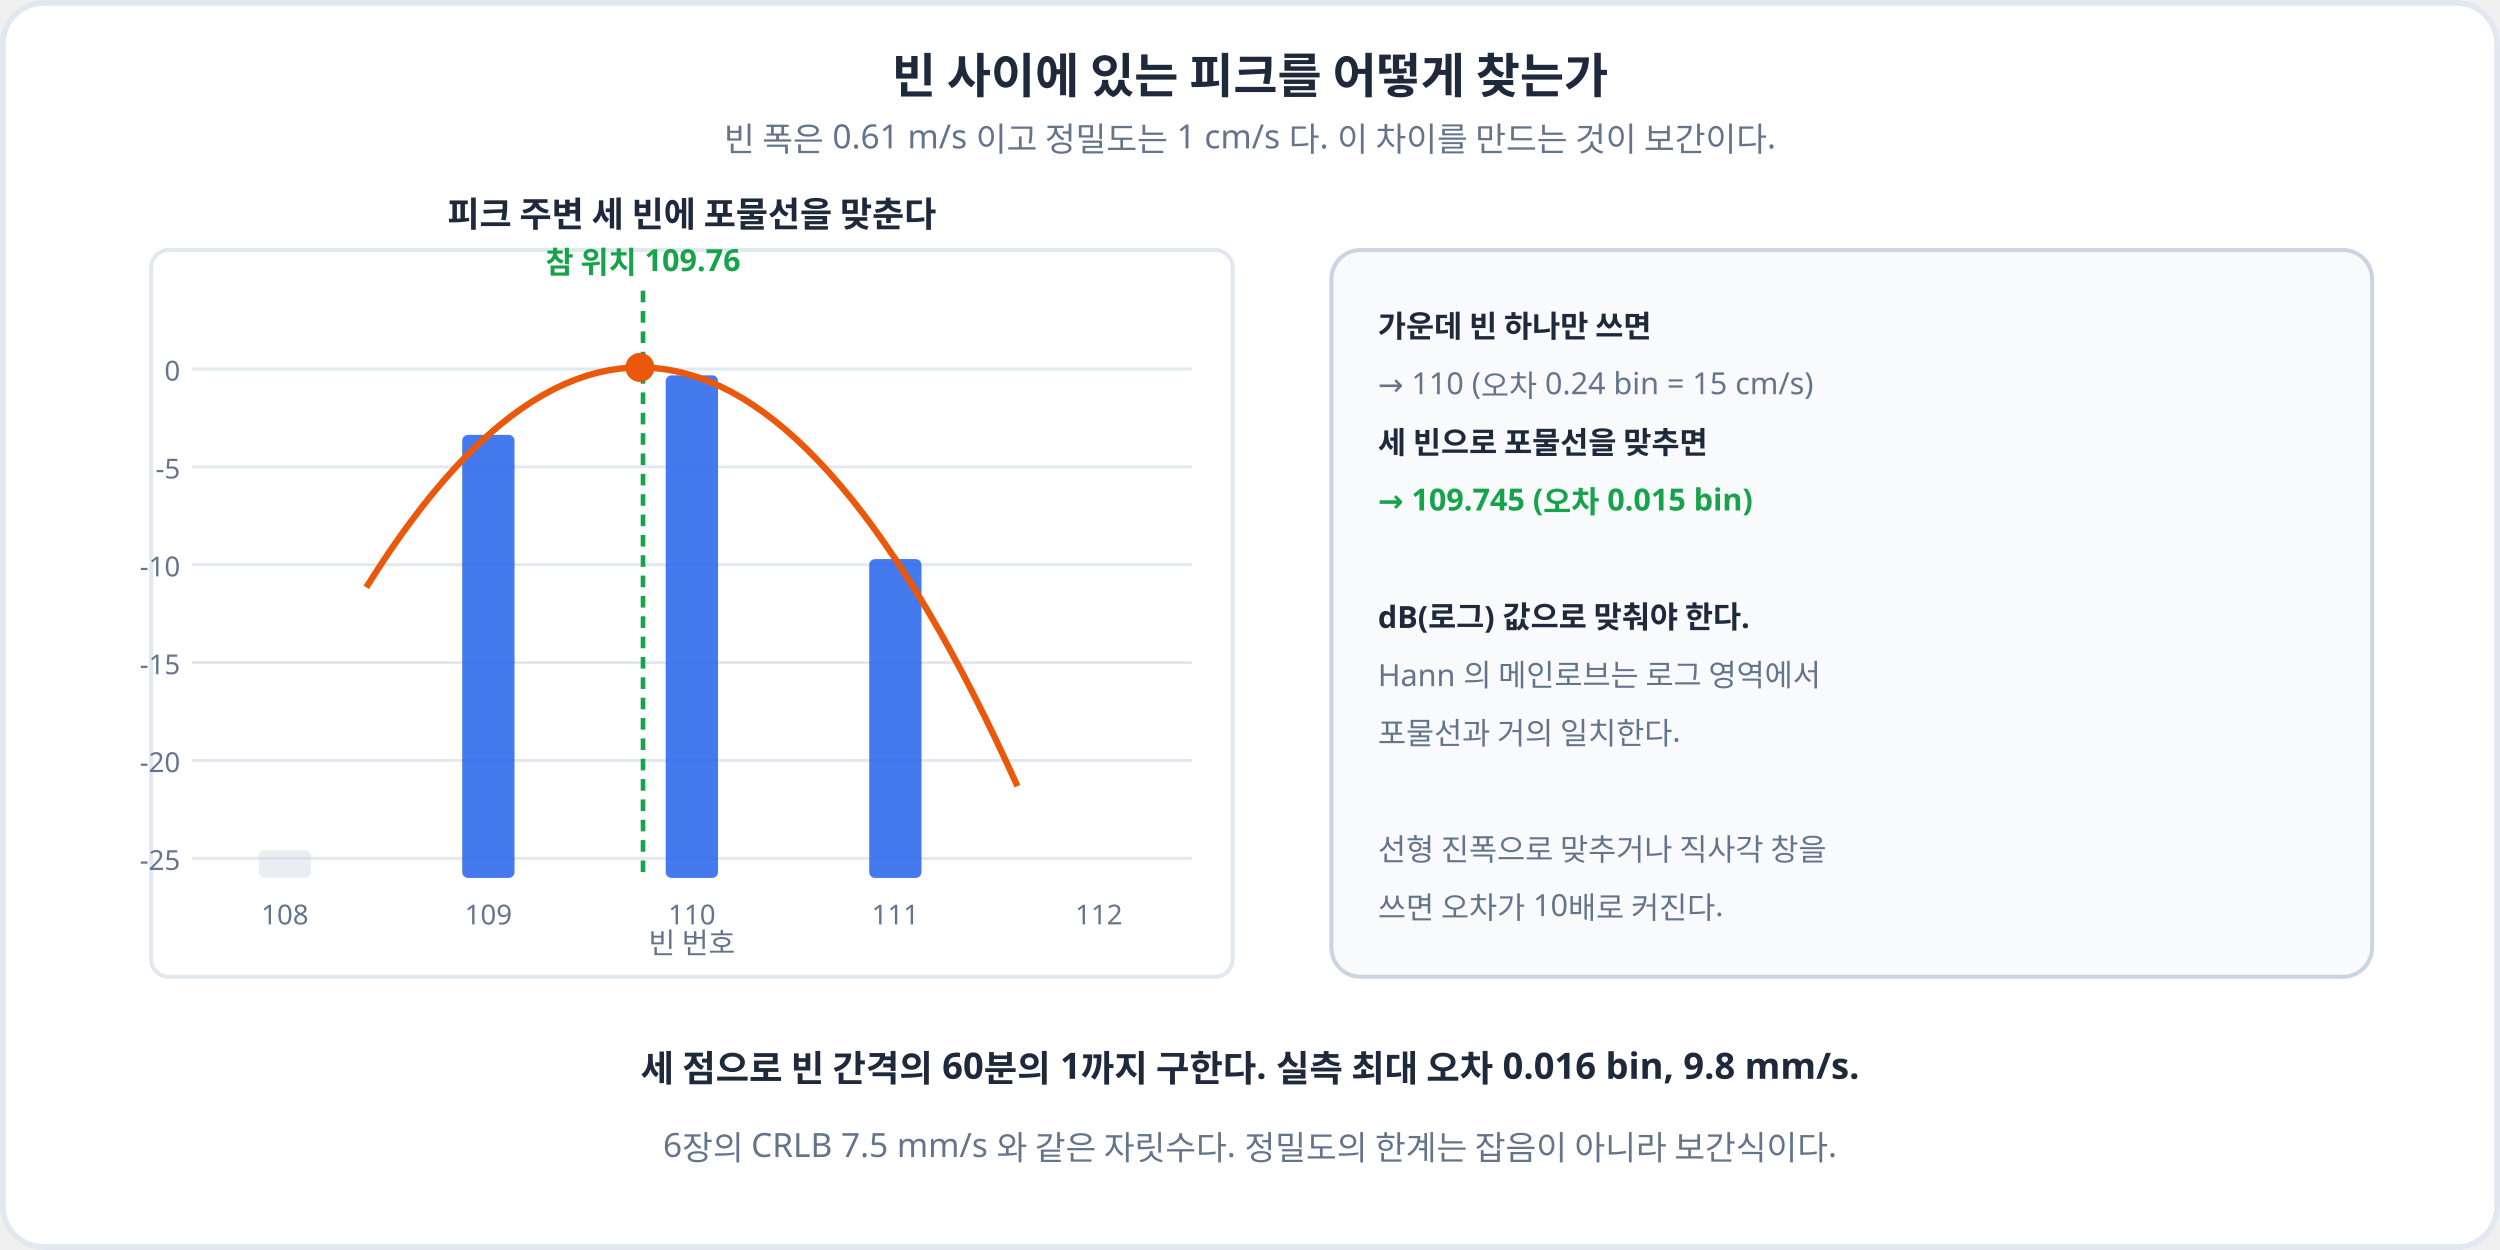
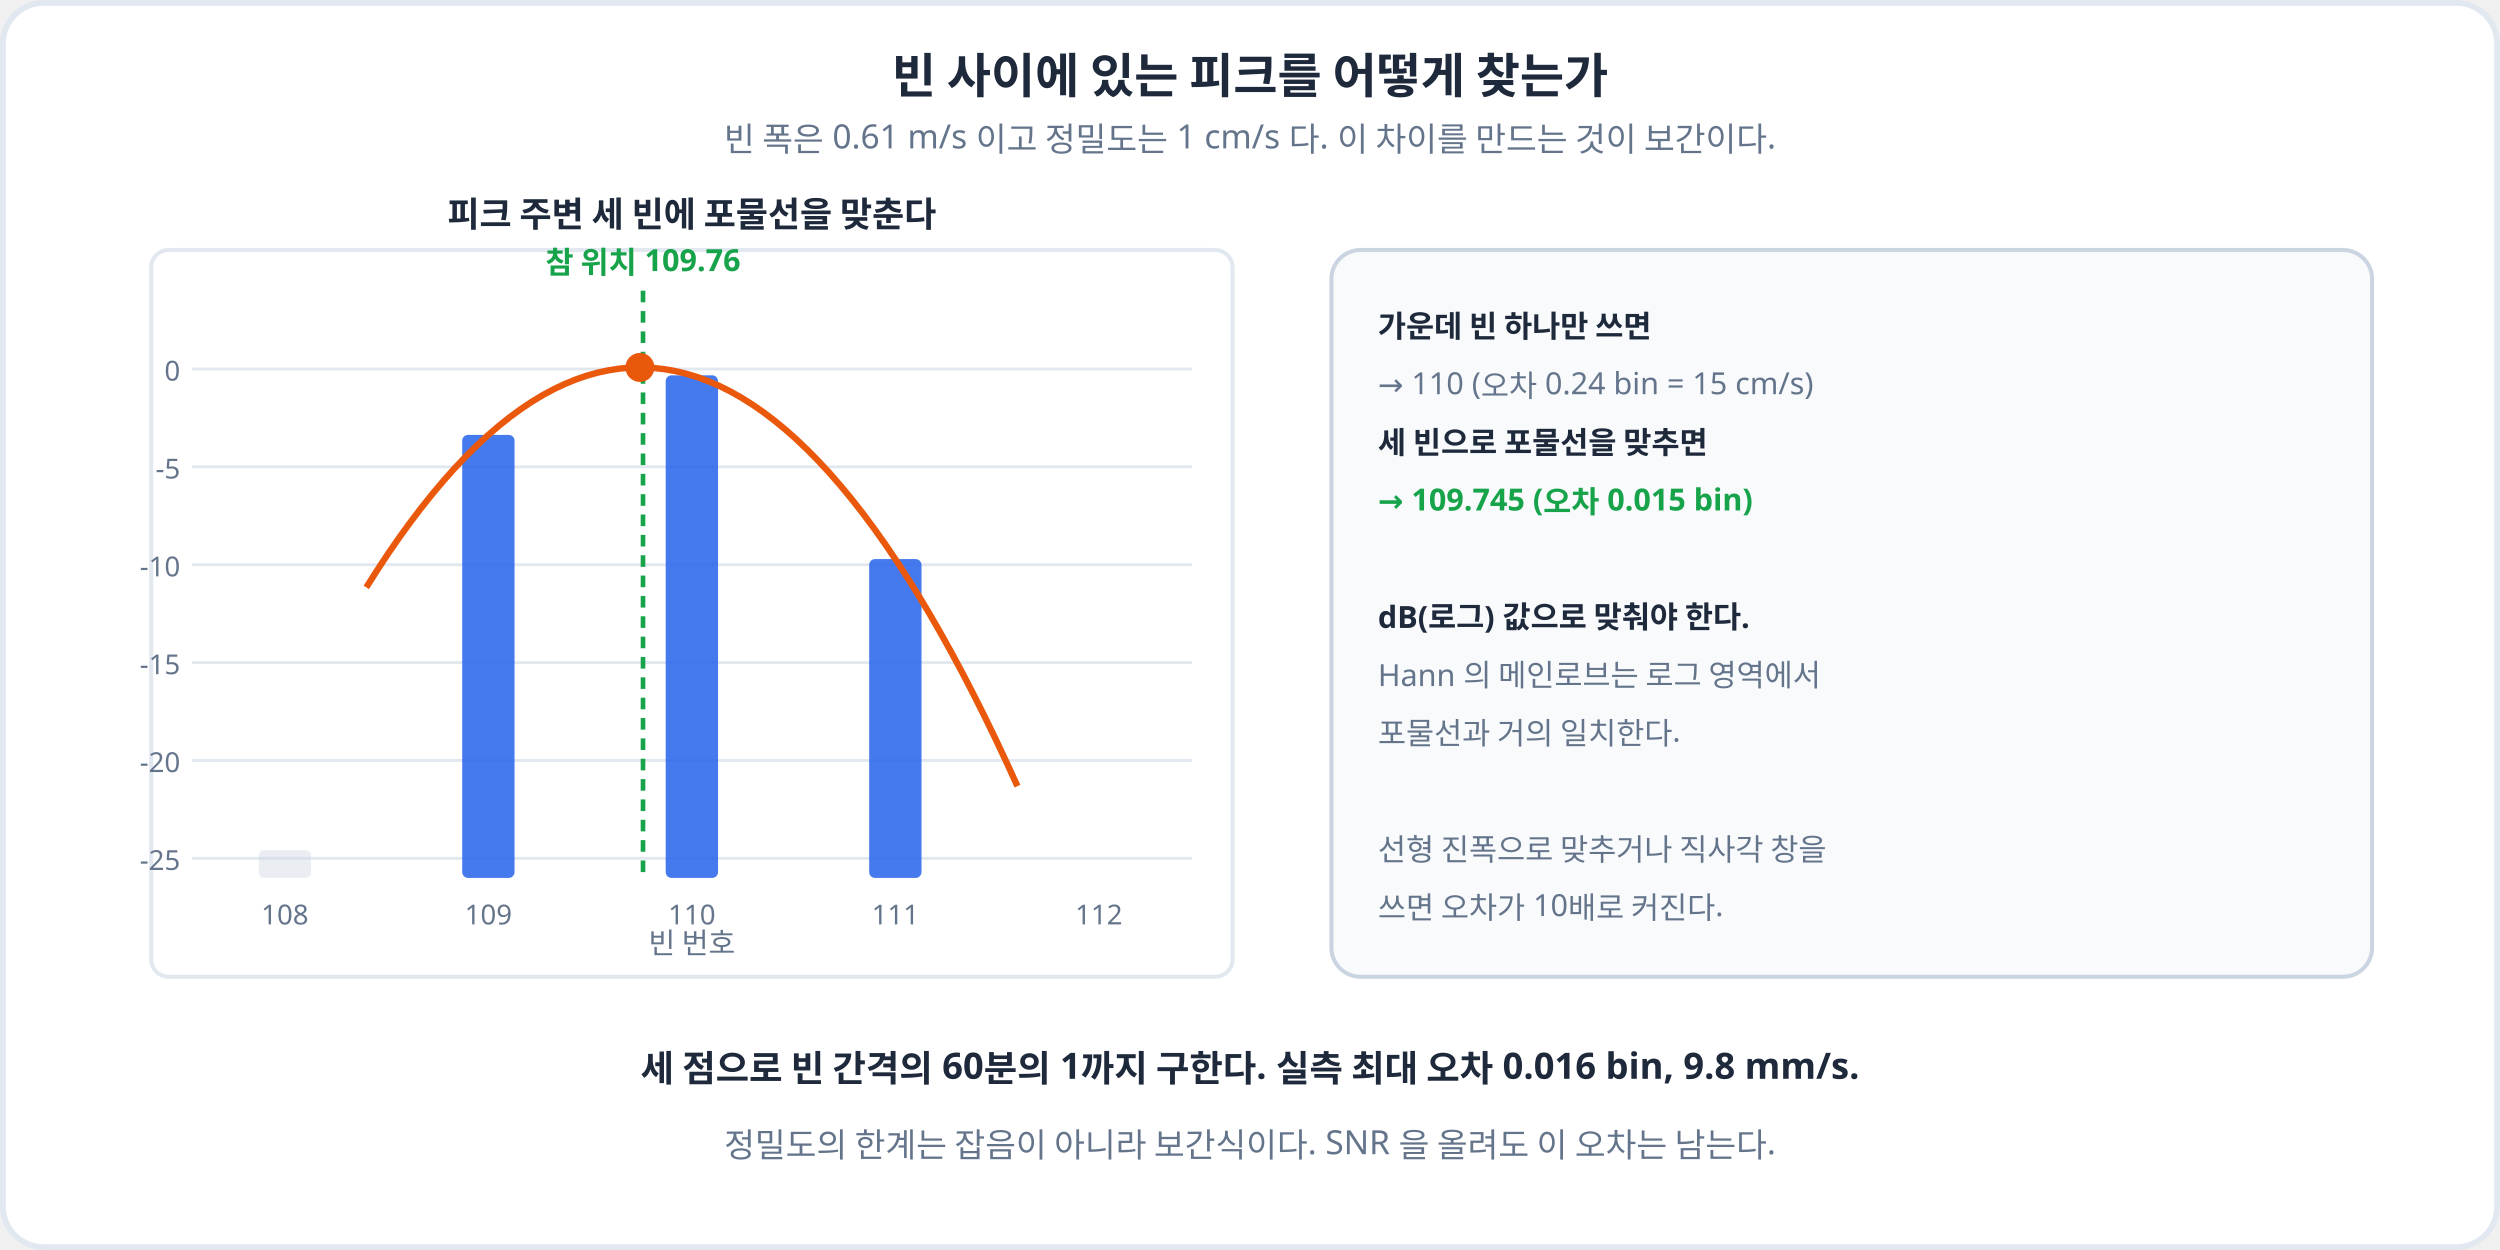
<svg xmlns="http://www.w3.org/2000/svg" viewBox="0 0 860 430" font-family="Segoe UI, Malgun Gothic, Apple SD Gothic Neo, sans-serif">
  <rect x="1" y="1" width="858" height="428" rx="14" fill="#ffffff" stroke="#e2e8f0" stroke-width="2" />
  <text x="430" y="32" font-size="16.5" fill="#1e293b" text-anchor="middle" font-weight="700">빈 사이에 있는 피크를 어떻게 찾는가</text>
  <text x="430" y="52" font-size="11.5" fill="#64748b" text-anchor="middle" font-weight="400">빈 폭은 0.61 m/s 이고 정밀도는 1 cm/s 다. 이 차이를 만드는 것이 보간이다.</text>
  <rect x="52" y="86" width="372" height="250" rx="6" fill="#ffffff" stroke="#e2e8f0" stroke-width="1.4" />
  <line x1="66" y1="295.27" x2="410" y2="295.27" stroke="#e2e8f0" stroke-width="1" />
  <text x="62" y="299.27" font-size="9.5" fill="#64748b" text-anchor="end" font-weight="400">-25</text>
  <line x1="66" y1="261.6" x2="410" y2="261.6" stroke="#e2e8f0" stroke-width="1" />
  <text x="62" y="265.6" font-size="9.5" fill="#64748b" text-anchor="end" font-weight="400">-20</text>
  <line x1="66" y1="227.93" x2="410" y2="227.93" stroke="#e2e8f0" stroke-width="1" />
  <text x="62" y="231.93" font-size="9.5" fill="#64748b" text-anchor="end" font-weight="400">-15</text>
  <line x1="66" y1="194.27" x2="410" y2="194.27" stroke="#e2e8f0" stroke-width="1" />
  <text x="62" y="198.27" font-size="9.5" fill="#64748b" text-anchor="end" font-weight="400">-10</text>
  <line x1="66" y1="160.6" x2="410" y2="160.6" stroke="#e2e8f0" stroke-width="1" />
  <text x="62" y="164.6" font-size="9.5" fill="#64748b" text-anchor="end" font-weight="400">-5</text>
  <line x1="66" y1="126.93" x2="410" y2="126.93" stroke="#e2e8f0" stroke-width="1" />
  <text x="62" y="130.93" font-size="9.5" fill="#64748b" text-anchor="end" font-weight="400">0</text>
  <rect x="89" y="292.44" width="18" height="9.56" rx="2" fill="#cbd5e1" opacity="0.4" />
  <text x="98" y="318" font-size="9.5" fill="#64748b" text-anchor="middle" font-weight="400">108</text>
  <rect x="159" y="149.6" width="18" height="152.4" rx="2" fill="#2563eb" opacity="0.85" />
  <text x="168" y="318" font-size="9.5" fill="#64748b" text-anchor="middle" font-weight="400">109</text>
  <rect x="229" y="129.11" width="18" height="172.89" rx="2" fill="#2563eb" opacity="0.85" />
  <text x="238" y="318" font-size="9.5" fill="#64748b" text-anchor="middle" font-weight="400">110</text>
  <rect x="299" y="192.33" width="18" height="109.67" rx="2" fill="#2563eb" opacity="0.85" />
  <text x="308" y="318" font-size="9.5" fill="#64748b" text-anchor="middle" font-weight="400">111</text>
  <rect x="369" y="344.55" width="18" height="-42.55" rx="2" fill="#cbd5e1" opacity="0.4" />
  <text x="378" y="318" font-size="9.5" fill="#64748b" text-anchor="middle" font-weight="400">112</text>
  <path d="M126,202.06 L129.8,196.08 L133.59,190.34 L137.39,184.85 L141.19,179.61 L144.98,174.62 L148.78,169.87 L152.58,165.36 L156.37,161.1 L160.17,157.09 L163.97,153.33 L167.76,149.81 L171.56,146.53 L175.36,143.51 L179.15,140.73 L182.95,138.19 L186.75,135.9 L190.54,133.86 L194.34,132.07 L198.14,130.52 L201.93,129.21 L205.73,128.16 L209.53,127.35 L213.32,126.78 L217.12,126.46 L220.92,126.39 L224.71,126.57 L228.51,126.99 L232.31,127.65 L236.1,128.57 L239.9,129.72 L243.69,131.13 L247.49,132.78 L251.29,134.68 L255.08,136.82 L258.88,139.21 L262.68,141.85 L266.47,144.73 L270.27,147.86 L274.07,151.23 L277.86,154.86 L281.66,158.72 L285.46,162.84 L289.25,167.2 L293.05,171.8 L296.85,176.65 L300.64,181.75 L304.44,187.1 L308.24,192.69 L312.03,198.52 L315.83,204.61 L319.63,210.94 L323.42,217.51 L327.22,224.34 L331.02,231.4 L334.81,238.72 L338.61,246.28 L342.41,254.08 L346.2,262.14 L350,270.44" fill="none" stroke="#ea580c" stroke-width="2.2" stroke-linejoin="round" opacity="1.0" />
  <line x1="221.2" y1="100" x2="221.2" y2="302" stroke="#16a34a" stroke-width="1.6" stroke-dasharray="4 3" />
  <circle cx="220.13" cy="126.39" r="5" fill="#ea580c" />
  <text x="221.2" y="94" font-size="10.5" fill="#16a34a" text-anchor="middle" font-weight="700">참 위치 109.76</text>
  <text x="238" y="328" font-size="10" fill="#64748b" text-anchor="middle" font-weight="400">빈 번호</text>
  <text x="238" y="78" font-size="12" fill="#1e293b" text-anchor="middle" font-weight="700">피크 주변 세 빈에 포물선을 맞춘다</text>
  <rect x="458" y="86" width="358" height="250" rx="10" fill="#f8fafc" stroke="#cbd5e1" stroke-width="1.4" />
  <text x="474" y="116" font-size="10.5" fill="#1e293b" text-anchor="start" font-weight="700">가운데 빈 하나만 쓰면</text>
  <text x="474" y="136" font-size="10.5" fill="#64748b" text-anchor="start" font-weight="400">  → 110 (오차 0.24 bin = 15 cm/s)</text>
  <text x="474" y="156" font-size="10.5" fill="#1e293b" text-anchor="start" font-weight="700">세 빈으로 포물선을 맞추면</text>
  <text x="474" y="176" font-size="10.5" fill="#16a34a" text-anchor="start" font-weight="700">  → 109.745 (오차 0.015 bin)</text>
  <text x="474" y="196" font-size="10.5" fill="#64748b" text-anchor="start" font-weight="400" />
  <text x="474" y="216" font-size="10.5" fill="#1e293b" text-anchor="start" font-weight="700">dB(로그) 값으로 맞춰야 한다.</text>
  <text x="474" y="236" font-size="10.5" fill="#64748b" text-anchor="start" font-weight="400">Hann 의 메인로브는 로그 영역에서</text>
  <text x="474" y="256" font-size="10.5" fill="#64748b" text-anchor="start" font-weight="400">포물선과 거의 일치한다.</text>
  <text x="474" y="276" font-size="10.5" fill="#64748b" text-anchor="start" font-weight="400" />
  <text x="474" y="296" font-size="10.5" fill="#64748b" text-anchor="start" font-weight="400">선형 진폭으로 맞추거나 직사각 창을</text>
  <text x="474" y="316" font-size="10.5" fill="#64748b" text-anchor="start" font-weight="400">쓰면 오차가 10배로 커진다.</text>
  <text x="430" y="372" font-size="12.5" fill="#1e293b" text-anchor="middle" font-weight="600">세 점으로 빈 간격의 60분의 1까지 구한다. 실측 최대 오차 0.016 bin, 9.8 mm/s.</text>
-   <text x="430" y="398" font-size="11.5" fill="#64748b" text-anchor="middle" font-weight="400">6장의 CRLB 7.5 mm/s 와 같은 자릿수다. 정밀도의 한계는 잡음이 아니라 보간식이다.</text>
+   <text x="430" y="398" font-size="11.5" fill="#64748b" text-anchor="middle" font-weight="400">정밀도의 한계는 잡음이 아니라 보간식이다. SNR 을 올려도 이 오차는 남는다.</text>
</svg>
